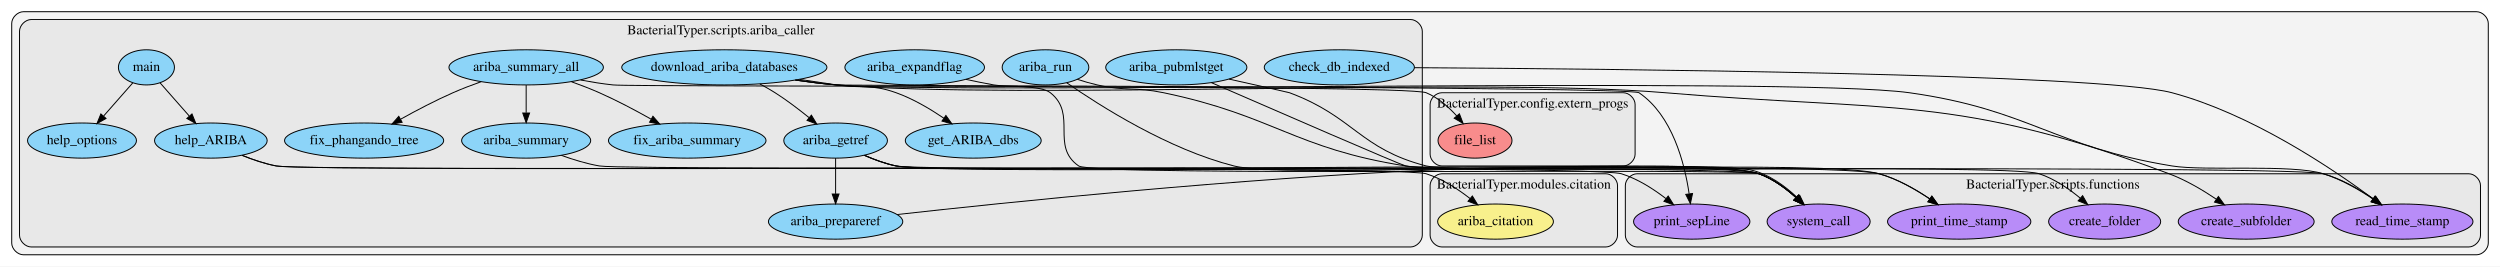
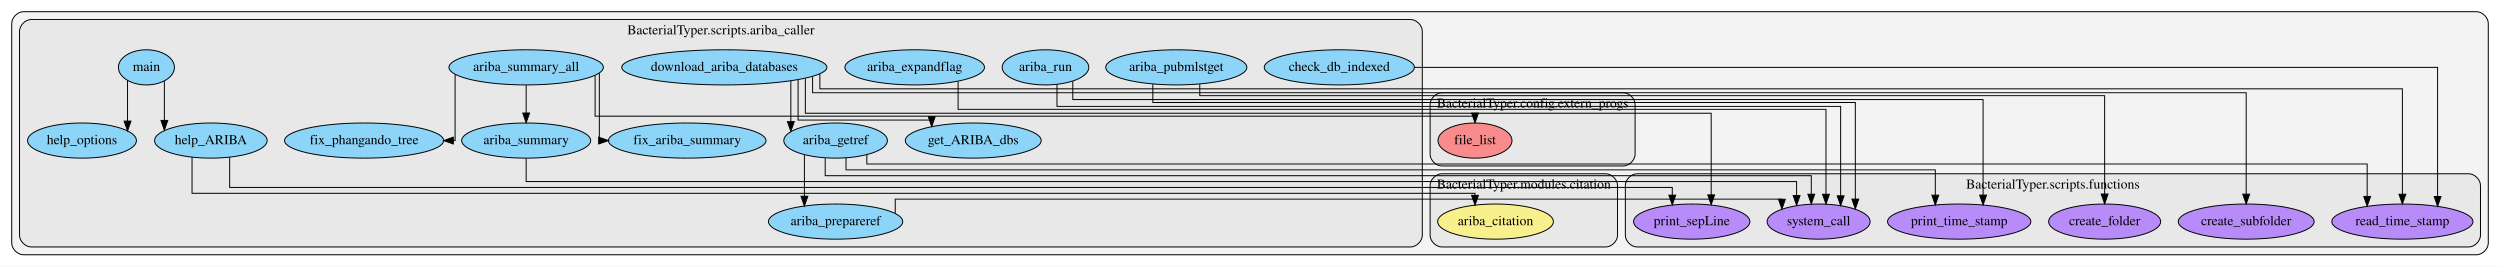
<svg xmlns="http://www.w3.org/2000/svg" width="2561pt" height="273pt" viewBox="0.00 0.00 2561.00 273.00">
  <g id="graph0" class="graph" transform="scale(1 1) rotate(0) translate(4 269)">
    <polygon fill="#ffffff" stroke="transparent" points="-4,4 -4,-269 2557,-269 2557,4 -4,4" />
    <g id="clust1" class="cluster">
      <path fill="#808080" fill-opacity="0.094" stroke="#000000" d="M20,-8C20,-8 2533,-8 2533,-8 2539,-8 2545,-14 2545,-20 2545,-20 2545,-245 2545,-245 2545,-251 2539,-257 2533,-257 2533,-257 20,-257 20,-257 14,-257 8,-251 8,-245 8,-245 8,-20 8,-20 8,-14 14,-8 20,-8" />
    </g>
    <g id="clust2" class="cluster">
      <path fill="#808080" fill-opacity="0.094" stroke="#000000" d="M1473,-99C1473,-99 1659,-99 1659,-99 1665,-99 1671,-105 1671,-111 1671,-111 1671,-162 1671,-162 1671,-168 1665,-174 1659,-174 1659,-174 1473,-174 1473,-174 1467,-174 1461,-168 1461,-162 1461,-162 1461,-111 1461,-111 1461,-105 1467,-99 1473,-99" />
      <text text-anchor="middle" x="1566" y="-158.8" font-family="Times,serif" font-size="14.00" fill="#000000">BacterialTyper.config.extern_progs</text>
    </g>
    <g id="clust3" class="cluster">
      <path fill="#808080" fill-opacity="0.094" stroke="#000000" d="M1473,-16C1473,-16 1641,-16 1641,-16 1647,-16 1653,-22 1653,-28 1653,-28 1653,-79 1653,-79 1653,-85 1647,-91 1641,-91 1641,-91 1473,-91 1473,-91 1467,-91 1461,-85 1461,-79 1461,-79 1461,-28 1461,-28 1461,-22 1467,-16 1473,-16" />
      <text text-anchor="middle" x="1557" y="-75.8" font-family="Times,serif" font-size="14.00" fill="#000000">BacterialTyper.modules.citation</text>
    </g>
    <g id="clust4" class="cluster">
      <path fill="#808080" fill-opacity="0.094" stroke="#000000" d="M28,-16C28,-16 1441,-16 1441,-16 1447,-16 1453,-22 1453,-28 1453,-28 1453,-237 1453,-237 1453,-243 1447,-249 1441,-249 1441,-249 28,-249 28,-249 22,-249 16,-243 16,-237 16,-237 16,-28 16,-28 16,-22 22,-16 28,-16" />
      <text text-anchor="middle" x="734.5" y="-233.8" font-family="Times,serif" font-size="14.00" fill="#000000">BacterialTyper.scripts.ariba_caller</text>
    </g>
    <g id="clust5" class="cluster">
      <path fill="#808080" fill-opacity="0.094" stroke="#000000" d="M1673,-16C1673,-16 2525,-16 2525,-16 2531,-16 2537,-22 2537,-28 2537,-28 2537,-79 2537,-79 2537,-85 2531,-91 2525,-91 2525,-91 1673,-91 1673,-91 1667,-91 1661,-85 1661,-79 1661,-79 1661,-28 1661,-28 1661,-22 1667,-16 1673,-16" />
      <text text-anchor="middle" x="2099" y="-75.8" font-family="Times,serif" font-size="14.00" fill="#000000">BacterialTyper.scripts.functions</text>
    </g>
    <g id="node1" class="node">
      <ellipse fill="#ff6565" fill-opacity="0.698" stroke="#000000" cx="1507" cy="-125" rx="37.894" ry="18" />
      <text text-anchor="middle" x="1507" y="-121.3" font-family="Times,serif" font-size="14.00" fill="#000000">file_list</text>
    </g>
    <g id="node2" class="node">
      <ellipse fill="#fff465" fill-opacity="0.698" stroke="#000000" cx="1528" cy="-42" rx="59.29" ry="18" />
      <text text-anchor="middle" x="1528" y="-38.3" font-family="Times,serif" font-size="14.00" fill="#000000">ariba_citation</text>
    </g>
    <g id="node3" class="node">
      <ellipse fill="#65cbff" fill-opacity="0.698" stroke="#000000" cx="933" cy="-200" rx="71.487" ry="18" />
      <text text-anchor="middle" x="933" y="-196.3" font-family="Times,serif" font-size="14.00" fill="#000000">ariba_expandflag</text>
    </g>
    <g id="node23" class="node">
      <ellipse fill="#a365ff" fill-opacity="0.698" stroke="#000000" cx="1859" cy="-42" rx="52.791" ry="18" />
      <text text-anchor="middle" x="1859" y="-38.3" font-family="Times,serif" font-size="14.00" fill="#000000">system_call</text>
    </g>
    <g id="edge15" class="edge">
-       <path fill="none" stroke="#000000" d="M985.596,-187.659C995.026,-185.633 1004.784,-183.657 1014,-182 1026.806,-179.698 1061.797,-182.074 1072,-174 1100.025,-151.822 1071.639,-119.375 1101,-99 1116.907,-87.961 1779.773,-97.532 1798,-91 1812.062,-85.961 1825.299,-76.209 1835.825,-66.723" />
-       <polygon fill="#000000" stroke="#000000" points="1838.478,-69.03 1843.315,-59.604 1833.656,-63.957 1838.478,-69.03" />
+       <path fill="none" stroke="#000000" d="M977.481,-185.442C977.481,-172.968 977.481,-157 977.481,-157 977.481,-157 1866.521,-157 1866.521,-157 1866.521,-157 1866.521,-69.969 1866.521,-69.969" />
+       <polygon fill="#000000" stroke="#000000" points="1870.021,-69.969 1866.521,-59.969 1863.021,-69.969 1870.021,-69.969" />
    </g>
    <g id="node4" class="node">
      <ellipse fill="#65cbff" fill-opacity="0.698" stroke="#000000" cx="852" cy="-125" rx="53.091" ry="18" />
      <text text-anchor="middle" x="852" y="-121.3" font-family="Times,serif" font-size="14.00" fill="#000000">ariba_getref</text>
    </g>
    <g id="node5" class="node">
      <ellipse fill="#65cbff" fill-opacity="0.698" stroke="#000000" cx="852" cy="-42" rx="68.788" ry="18" />
      <text text-anchor="middle" x="852" y="-38.3" font-family="Times,serif" font-size="14.00" fill="#000000">ariba_prepareref</text>
    </g>
-     <g id="edge11" class="edge">
-       <path fill="none" stroke="#000000" d="M852,-106.99C852,-96.296 852,-82.499 852,-70.371" />
-       <polygon fill="#000000" stroke="#000000" points="855.5,-70.261 852,-60.261 848.5,-70.261 855.5,-70.261" />
+     <g id="edge10" class="edge">
+       <path fill="none" stroke="#000000" d="M820.023,-110.543C820.023,-110.543 820.023,-67.991 820.023,-67.991" />
+       <polygon fill="#000000" stroke="#000000" points="823.523,-67.991 820.023,-57.991 816.523,-67.991 823.523,-67.991" />
    </g>
    <g id="node21" class="node">
      <ellipse fill="#a365ff" fill-opacity="0.698" stroke="#000000" cx="2003" cy="-42" rx="73.387" ry="18" />
      <text text-anchor="middle" x="2003" y="-38.3" font-family="Times,serif" font-size="14.00" fill="#000000">print_time_stamp</text>
    </g>
    <g id="edge13" class="edge">
-       <path fill="none" stroke="#000000" d="M881.52,-109.868C891.561,-105.473 903.024,-101.254 914,-99 968.803,-87.748 1867.13,-106.1 1921,-91 1939.555,-85.799 1958.159,-75.225 1972.946,-65.226" />
-       <polygon fill="#000000" stroke="#000000" points="1975.003,-68.058 1981.181,-59.451 1970.984,-62.327 1975.003,-68.058" />
+       <path fill="none" stroke="#000000" d="M862.659,-107.202C862.659,-100.742 862.659,-95 862.659,-95 862.659,-95 1978.519,-95 1978.519,-95 1978.519,-95 1978.519,-69.061 1978.519,-69.061" />
+       <polygon fill="#000000" stroke="#000000" points="1982.019,-69.061 1978.519,-59.061 1975.019,-69.061 1982.019,-69.061" />
    </g>
    <g id="node22" class="node">
      <ellipse fill="#a365ff" fill-opacity="0.698" stroke="#000000" cx="2457" cy="-42" rx="72.287" ry="18" />
      <text text-anchor="middle" x="2457" y="-38.3" font-family="Times,serif" font-size="14.00" fill="#000000">read_time_stamp</text>
    </g>
-     <g id="edge10" class="edge">
-       <path fill="none" stroke="#000000" d="M881.517,-109.852C891.558,-105.456 903.021,-101.24 914,-99 953.792,-90.881 2336.912,-102.019 2376,-91 2394.513,-85.781 2413.028,-75.094 2427.673,-65.028" />
-       <polygon fill="#000000" stroke="#000000" points="2429.71,-67.875 2435.82,-59.219 2425.646,-62.175 2429.71,-67.875" />
+     <g id="edge11" class="edge">
+       <path fill="none" stroke="#000000" d="M883.977,-110.485C883.977,-105.431 883.977,-101 883.977,-101 883.977,-101 2420.928,-101 2420.928,-101 2420.928,-101 2420.928,-67.811 2420.928,-67.811" />
+       <polygon fill="#000000" stroke="#000000" points="2424.428,-67.811 2420.928,-57.811 2417.428,-67.811 2424.428,-67.811" />
    </g>
    <g id="edge12" class="edge">
-       <path fill="none" stroke="#000000" d="M881.522,-109.875C891.563,-105.481 903.025,-101.26 914,-99 962.104,-89.095 1751.746,-107.513 1798,-91 1812.068,-85.978 1825.306,-76.228 1835.831,-66.74" />
-       <polygon fill="#000000" stroke="#000000" points="1838.486,-69.045 1843.32,-59.617 1833.662,-63.973 1838.486,-69.045" />
+       <path fill="none" stroke="#000000" d="M841.341,-107C841.341,-98 841.341,-89 841.341,-89 841.341,-89 1851.479,-89 1851.479,-89 1851.479,-89 1851.479,-70.037 1851.479,-70.037" />
+       <polygon fill="#000000" stroke="#000000" points="1854.979,-70.037 1851.479,-60.037 1847.979,-70.037 1854.979,-70.037" />
    </g>
    <g id="edge14" class="edge">
-       <path fill="none" stroke="#000000" d="M915.082,-49.251C1026.214,-61.622 1264.237,-86.308 1466,-95 1501.856,-96.545 1753.893,-102.45 1789,-95 1807.399,-91.096 1824.324,-78.642 1836.921,-66.788" />
-       <polygon fill="#000000" stroke="#000000" points="1839.559,-69.1 1844.18,-59.566 1834.622,-64.138 1839.559,-69.1" />
+       <path fill="none" stroke="#000000" d="M913.095,-50.564C913.095,-57.104 913.095,-65 913.095,-65 913.095,-65 1821.396,-65 1821.396,-65 1821.396,-65 1821.396,-63.984 1821.396,-63.984" />
+       <polygon fill="#000000" stroke="#000000" points="1824.896,-64.845 1821.396,-54.845 1817.896,-64.845 1824.896,-64.845" />
    </g>
    <g id="node6" class="node">
      <ellipse fill="#65cbff" fill-opacity="0.698" stroke="#000000" cx="1201" cy="-200" rx="72.287" ry="18" />
      <text text-anchor="middle" x="1201" y="-196.3" font-family="Times,serif" font-size="14.00" fill="#000000">ariba_pubmlstget</text>
    </g>
    <g id="node18" class="node">
      <ellipse fill="#a365ff" fill-opacity="0.698" stroke="#000000" cx="2152" cy="-42" rx="57.391" ry="18" />
      <text text-anchor="middle" x="2152" y="-38.3" font-family="Times,serif" font-size="14.00" fill="#000000">create_folder</text>
    </g>
+     <g id="edge16" class="edge">
+       <path fill="none" stroke="#000000" d="M1225.048,-182.795C1225.048,-176.551 1225.048,-171 1225.048,-171 1225.048,-171 2152,-171 2152,-171 2152,-171 2152,-70.209 2152,-70.209" />
+       <polygon fill="#000000" stroke="#000000" points="2155.5,-70.209 2152,-60.209 2148.5,-70.209 2155.5,-70.209" />
+     </g>
    <g id="edge17" class="edge">
-       <path fill="none" stroke="#000000" d="M1255.046,-187.969C1284.918,-181.305 1316.196,-174.299 1317,-174 1383.159,-149.388 1388.646,-116.619 1457,-99 1490.787,-90.291 2051.903,-102.045 2085,-91 2100.438,-85.848 2115.295,-75.705 2127.078,-65.978" />
-       <polygon fill="#000000" stroke="#000000" points="2129.438,-68.564 2134.714,-59.376 2124.86,-63.269 2129.438,-68.564" />
-     </g>
-     <g id="edge16" class="edge">
-       <path fill="none" stroke="#000000" d="M1236.995,-184.321C1301.546,-156.232 1430.8,-100.13 1436,-99 1475.314,-90.456 1760.199,-104.773 1798,-91 1812.035,-85.886 1825.269,-76.124 1835.799,-66.65" />
-       <polygon fill="#000000" stroke="#000000" points="1838.445,-68.965 1843.293,-59.544 1833.629,-63.885 1838.445,-68.965" />
+       <path fill="none" stroke="#000000" d="M1176.952,-182.844C1176.952,-173.571 1176.952,-164 1176.952,-164 1176.952,-164 1896.604,-164 1896.604,-164 1896.604,-164 1896.604,-65.056 1896.604,-65.056" />
+       <polygon fill="#000000" stroke="#000000" points="1900.104,-65.056 1896.604,-55.056 1893.104,-65.056 1900.104,-65.056" />
    </g>
    <g id="node7" class="node">
      <ellipse fill="#65cbff" fill-opacity="0.698" stroke="#000000" cx="1067" cy="-200" rx="44.393" ry="18" />
      <text text-anchor="middle" x="1067" y="-196.3" font-family="Times,serif" font-size="14.00" fill="#000000">ariba_run</text>
    </g>
    <g id="edge19" class="edge">
-       <path fill="none" stroke="#000000" d="M1099.488,-187.768C1106.197,-185.583 1113.27,-183.521 1120,-182 1149.682,-175.292 1158.209,-180.206 1188,-174 1300.732,-150.515 1322.23,-116.787 1436,-99 1489.249,-90.675 1869.167,-105.768 1921,-91 1939.533,-85.72 1958.135,-75.138 1972.926,-65.155" />
-       <polygon fill="#000000" stroke="#000000" points="1974.977,-67.992 1981.164,-59.392 1970.964,-62.256 1974.977,-67.992" />
+       <path fill="none" stroke="#000000" d="M1094.979,-185.814C1094.979,-176.869 1094.979,-167 1094.979,-167 1094.979,-167 2027.481,-167 2027.481,-167 2027.481,-167 2027.481,-69.119 2027.481,-69.119" />
+       <polygon fill="#000000" stroke="#000000" points="2030.981,-69.119 2027.481,-59.119 2023.981,-69.119 2030.981,-69.119" />
    </g>
    <g id="edge18" class="edge">
-       <path fill="none" stroke="#000000" d="M1088.767,-184.198C1123.12,-160.319 1192.919,-116.021 1260,-99 1317.948,-84.296 1741.755,-111.264 1798,-91 1812.054,-85.937 1825.29,-76.182 1835.817,-66.7" />
-       <polygon fill="#000000" stroke="#000000" points="1838.468,-69.009 1843.308,-59.585 1833.647,-63.934 1838.468,-69.009" />
+       <path fill="none" stroke="#000000" d="M1078.761,-182.339C1078.761,-171.624 1078.761,-160 1078.761,-160 1078.761,-160 1881.562,-160 1881.562,-160 1881.562,-160 1881.562,-68.407 1881.562,-68.407" />
+       <polygon fill="#000000" stroke="#000000" points="1885.062,-68.407 1881.562,-58.407 1878.062,-68.407 1885.062,-68.407" />
    </g>
    <g id="node8" class="node">
      <ellipse fill="#65cbff" fill-opacity="0.698" stroke="#000000" cx="535" cy="-125" rx="66.089" ry="18" />
      <text text-anchor="middle" x="535" y="-121.3" font-family="Times,serif" font-size="14.00" fill="#000000">ariba_summary</text>
    </g>
    <g id="edge9" class="edge">
-       <path fill="none" stroke="#000000" d="M570.99,-109.853C583.155,-105.458 596.961,-101.241 610,-99 642.524,-93.41 1766.908,-102.059 1798,-91 1812.074,-85.994 1825.313,-76.247 1835.837,-66.756" />
-       <polygon fill="#000000" stroke="#000000" points="1838.493,-69.06 1843.324,-59.631 1833.668,-63.989 1838.493,-69.06" />
+       <path fill="none" stroke="#000000" d="M535,-106.945C535,-95.561 535,-83 535,-83 535,-83 1836.438,-83 1836.438,-83 1836.438,-83 1836.438,-68.676 1836.438,-68.676" />
+       <polygon fill="#000000" stroke="#000000" points="1839.938,-68.676 1836.438,-58.676 1832.938,-68.676 1839.938,-68.676" />
    </g>
    <g id="node9" class="node">
      <ellipse fill="#65cbff" fill-opacity="0.698" stroke="#000000" cx="535" cy="-200" rx="79.087" ry="18" />
      <text text-anchor="middle" x="535" y="-196.3" font-family="Times,serif" font-size="14.00" fill="#000000">ariba_summary_all</text>
    </g>
    <g id="edge21" class="edge">
-       <path fill="none" stroke="#000000" d="M590.772,-187.036C601.73,-184.966 613.182,-183.136 624,-182 647.014,-179.584 1435.619,-182.85 1457,-174 1469.107,-168.988 1479.885,-159.507 1488.305,-150.21" />
-       <polygon fill="#000000" stroke="#000000" points="1491.006,-152.438 1494.802,-142.546 1485.666,-147.911 1491.006,-152.438" />
+       <path fill="none" stroke="#000000" d="M605.627,-191.744C605.627,-177.542 605.627,-150 605.627,-150 605.627,-150 1507,-150 1507,-150 1507,-150 1507,-149.317 1507,-149.317" />
+       <polygon fill="#000000" stroke="#000000" points="1510.5,-153.169 1507,-143.169 1503.5,-153.169 1510.5,-153.169" />
    </g>
    <g id="edge23" class="edge">
-       <path fill="none" stroke="#000000" d="M535,-181.845C535,-173.34 535,-163.008 535,-153.496" />
+       <path fill="none" stroke="#000000" d="M535,-181.845C535,-181.845 535,-153.248 535,-153.248" />
      <polygon fill="#000000" stroke="#000000" points="538.5,-153.248 535,-143.248 531.5,-153.248 538.5,-153.248" />
    </g>
    <g id="node12" class="node">
      <ellipse fill="#65cbff" fill-opacity="0.698" stroke="#000000" cx="700" cy="-125" rx="80.686" ry="18" />
      <text text-anchor="middle" x="700" y="-121.3" font-family="Times,serif" font-size="14.00" fill="#000000">fix_ariba_summary</text>
    </g>
    <g id="edge20" class="edge">
-       <path fill="none" stroke="#000000" d="M581.474,-185.229C591.021,-181.822 600.924,-178.011 610,-174 627.819,-166.125 646.862,-156.021 662.821,-147.036" />
-       <polygon fill="#000000" stroke="#000000" points="664.875,-149.894 671.829,-141.9 661.408,-143.813 664.875,-149.894" />
+       <path fill="none" stroke="#000000" d="M609.96,-194.115C609.96,-176.434 609.96,-125 609.96,-125 609.96,-125 610.89,-125 610.89,-125" />
+       <polygon fill="#000000" stroke="#000000" points="609.257,-128.5 619.257,-125 609.257,-121.5 609.257,-128.5" />
    </g>
    <g id="node13" class="node">
      <ellipse fill="#65cbff" fill-opacity="0.698" stroke="#000000" cx="369" cy="-125" rx="81.486" ry="18" />
      <text text-anchor="middle" x="369" y="-121.3" font-family="Times,serif" font-size="14.00" fill="#000000">fix_phangando_tree</text>
    </g>
    <g id="edge22" class="edge">
-       <path fill="none" stroke="#000000" d="M488.938,-185.338C479.267,-181.898 469.211,-178.045 460,-174 442.009,-166.099 422.759,-155.991 406.618,-147.011" />
-       <polygon fill="#000000" stroke="#000000" points="407.938,-143.737 397.507,-141.878 404.502,-149.836 407.938,-143.737" />
+       <path fill="none" stroke="#000000" d="M462.207,-192.809C462.207,-174.037 462.207,-125 462.207,-125 462.207,-125 460.402,-125 460.402,-125" />
+       <polygon fill="#000000" stroke="#000000" points="460.402,-121.5 450.402,-125 460.402,-128.5 460.402,-121.5" />
    </g>
    <g id="node10" class="node">
      <ellipse fill="#65cbff" fill-opacity="0.698" stroke="#000000" cx="1368" cy="-200" rx="76.887" ry="18" />
      <text text-anchor="middle" x="1368" y="-196.3" font-family="Times,serif" font-size="14.00" fill="#000000">check_db_indexed</text>
    </g>
    <g id="edge8" class="edge">
-       <path fill="none" stroke="#000000" d="M1444.827,-199.664C1640.484,-198.522 2147.328,-193.681 2221,-174 2301.789,-152.417 2384.409,-96.963 2427.198,-65.222" />
-       <polygon fill="#000000" stroke="#000000" points="2429.316,-68.009 2435.213,-59.207 2425.114,-62.41 2429.316,-68.009" />
+       <path fill="none" stroke="#000000" d="M1444.888,-200C1698.593,-200 2493.072,-200 2493.072,-200 2493.072,-200 2493.072,-67.727 2493.072,-67.727" />
+       <polygon fill="#000000" stroke="#000000" points="2496.572,-67.727 2493.072,-57.727 2489.572,-67.727 2496.572,-67.727" />
    </g>
    <g id="node11" class="node">
      <ellipse fill="#65cbff" fill-opacity="0.698" stroke="#000000" cx="738" cy="-200" rx="105.082" ry="18" />
      <text text-anchor="middle" x="738" y="-196.3" font-family="Times,serif" font-size="14.00" fill="#000000">download_ariba_databases</text>
    </g>
-     <g id="edge6" class="edge">
-       <path fill="none" stroke="#000000" d="M774.336,-183.035C779.688,-180.192 785.059,-177.141 790,-174 801.877,-166.45 814.19,-157.083 824.683,-148.568" />
-       <polygon fill="#000000" stroke="#000000" points="827.186,-151.04 832.665,-141.972 822.727,-145.644 827.186,-151.04" />
+     <g id="edge4" class="edge">
+       <path fill="none" stroke="#000000" d="M806.136,-186.244C806.136,-186.244 806.136,-144.399 806.136,-144.399" />
+       <polygon fill="#000000" stroke="#000000" points="809.636,-144.399 806.136,-134.399 802.636,-144.399 809.636,-144.399" />
    </g>
    <g id="node14" class="node">
      <ellipse fill="#65cbff" fill-opacity="0.698" stroke="#000000" cx="993" cy="-125" rx="69.588" ry="18" />
      <text text-anchor="middle" x="993" y="-121.3" font-family="Times,serif" font-size="14.00" fill="#000000">get_ARIBA_dbs</text>
    </g>
-     <g id="edge5" class="edge">
-       <path fill="none" stroke="#000000" d="M814.975,-187.681C827.67,-185.727 840.698,-183.769 853,-182 880.065,-178.108 888.248,-183.19 914,-174 931.245,-167.845 948.721,-157.522 962.836,-147.934" />
-       <polygon fill="#000000" stroke="#000000" points="964.977,-150.708 971.158,-142.103 960.96,-144.975 964.977,-150.708" />
+     <g id="edge3" class="edge">
+       <path fill="none" stroke="#000000" d="M813.567,-187.203C813.567,-171.234 813.567,-146 813.567,-146 813.567,-146 950.469,-146 950.469,-146 950.469,-146 950.469,-145.335 950.469,-145.335" />
+       <polygon fill="#000000" stroke="#000000" points="953.969,-149.355 950.469,-139.356 946.969,-149.356 953.969,-149.355" />
    </g>
    <g id="node19" class="node">
      <ellipse fill="#a365ff" fill-opacity="0.698" stroke="#000000" cx="2297" cy="-42" rx="69.588" ry="18" />
      <text text-anchor="middle" x="2297" y="-38.3" font-family="Times,serif" font-size="14.00" fill="#000000">create_subfolder</text>
    </g>
-     <g id="edge3" class="edge">
-       <path fill="none" stroke="#000000" d="M810.811,-186.964C824.771,-184.93 839.305,-183.13 853,-182 1041.036,-166.482 1513.997,-189.916 1702,-174 1933.453,-154.406 2000.391,-172.246 2218,-91 2235.029,-84.642 2252.365,-74.395 2266.441,-64.91" />
-       <polygon fill="#000000" stroke="#000000" points="2268.531,-67.721 2274.753,-59.145 2264.541,-61.969 2268.531,-67.721" />
+     <g id="edge6" class="edge">
+       <path fill="none" stroke="#000000" d="M828.429,-190.613C828.429,-183.166 828.429,-174 828.429,-174 828.429,-174 2297,-174 2297,-174 2297,-174 2297,-70.077 2297,-70.077" />
+       <polygon fill="#000000" stroke="#000000" points="2300.5,-70.077 2297,-60.077 2293.5,-70.077 2300.5,-70.077" />
    </g>
    <g id="node20" class="node">
      <ellipse fill="#a365ff" fill-opacity="0.698" stroke="#000000" cx="1729" cy="-42" rx="59.59" ry="18" />
      <text text-anchor="middle" x="1729" y="-38.3" font-family="Times,serif" font-size="14.00" fill="#000000">print_sepLine</text>
    </g>
+     <g id="edge5" class="edge">
+       <path fill="none" stroke="#000000" d="M820.998,-188.623C820.998,-174.713 820.998,-153 820.998,-153 820.998,-153 1748.932,-153 1748.932,-153 1748.932,-153 1748.932,-69.344 1748.932,-69.344" />
+       <polygon fill="#000000" stroke="#000000" points="1752.432,-69.344 1748.932,-59.344 1745.432,-69.344 1752.432,-69.344" />
+     </g>
    <g id="edge7" class="edge">
-       <path fill="none" stroke="#000000" d="M810.811,-186.967C824.771,-184.933 839.305,-183.132 853,-182 864.378,-181.059 1665.552,-180.41 1675,-174 1709.091,-150.871 1721.679,-102.048 1726.314,-70.7" />
-       <polygon fill="#000000" stroke="#000000" points="1729.833,-70.778 1727.644,-60.411 1722.891,-69.88 1729.833,-70.778" />
-     </g>
-     <g id="edge4" class="edge">
-       <path fill="none" stroke="#000000" d="M810.809,-186.94C824.769,-184.909 839.304,-183.116 853,-182 974.711,-172.087 1831.073,-190.991 1952,-174 2074.908,-156.731 2098.504,-118.987 2221,-99 2255.04,-93.446 2343.028,-101.12 2376,-91 2393.956,-85.489 2412.022,-75.133 2426.522,-65.357" />
-       <polygon fill="#000000" stroke="#000000" points="2428.865,-67.99 2435.057,-59.393 2424.855,-62.252 2428.865,-67.99" />
+       <path fill="none" stroke="#000000" d="M835.86,-193.039C835.86,-186.594 835.86,-178 835.86,-178 835.86,-178 2457,-178 2457,-178 2457,-178 2457,-70.06 2457,-70.06" />
+       <polygon fill="#000000" stroke="#000000" points="2460.5,-70.06 2457,-60.06 2453.5,-70.06 2460.5,-70.06" />
    </g>
    <g id="node15" class="node">
      <ellipse fill="#65cbff" fill-opacity="0.698" stroke="#000000" cx="212" cy="-125" rx="57.69" ry="18" />
      <text text-anchor="middle" x="212" y="-121.3" font-family="Times,serif" font-size="14.00" fill="#000000">help_ARIBA</text>
    </g>
    <g id="edge1" class="edge">
-       <path fill="none" stroke="#000000" d="M244.013,-109.857C254.871,-105.462 267.234,-101.244 279,-99 311.144,-92.869 1425.792,-100.84 1457,-91 1473.404,-85.828 1489.379,-75.435 1502.008,-65.546" />
-       <polygon fill="#000000" stroke="#000000" points="1504.268,-68.22 1509.795,-59.181 1499.838,-62.8 1504.268,-68.22" />
+       <path fill="none" stroke="#000000" d="M192.718,-107.914C192.718,-92.094 192.718,-71 192.718,-71 192.718,-71 1507,-71 1507,-71 1507,-71 1507,-68.869 1507,-68.869" />
+       <polygon fill="#000000" stroke="#000000" points="1510.5,-68.869 1507,-58.869 1503.5,-68.87 1510.5,-68.869" />
    </g>
    <g id="edge2" class="edge">
-       <path fill="none" stroke="#000000" d="M244.011,-109.85C254.869,-105.454 267.233,-101.239 279,-99 316.604,-91.846 1620.45,-102.374 1657,-91 1673.58,-85.841 1689.774,-75.449 1702.592,-65.558" />
-       <polygon fill="#000000" stroke="#000000" points="1704.905,-68.189 1710.498,-59.191 1700.514,-62.738 1704.905,-68.189" />
+       <path fill="none" stroke="#000000" d="M231.282,-107.942C231.282,-94.145 231.282,-77 231.282,-77 231.282,-77 1709.068,-77 1709.068,-77 1709.068,-77 1709.068,-69.09 1709.068,-69.09" />
+       <polygon fill="#000000" stroke="#000000" points="1712.569,-69.09 1709.068,-59.09 1705.569,-69.09 1712.569,-69.09" />
    </g>
    <g id="node16" class="node">
      <ellipse fill="#65cbff" fill-opacity="0.698" stroke="#000000" cx="80" cy="-125" rx="55.79" ry="18" />
      <text text-anchor="middle" x="80" y="-121.3" font-family="Times,serif" font-size="14.00" fill="#000000">help_options</text>
    </g>
    <g id="node17" class="node">
      <ellipse fill="#65cbff" fill-opacity="0.698" stroke="#000000" cx="146" cy="-200" rx="28.695" ry="18" />
      <text text-anchor="middle" x="146" y="-196.3" font-family="Times,serif" font-size="14.00" fill="#000000">main</text>
    </g>
+     <g id="edge25" class="edge">
+       <path fill="none" stroke="#000000" d="M164.376,-185.893C164.376,-185.893 164.376,-145.651 164.376,-145.651" />
+       <polygon fill="#000000" stroke="#000000" points="167.876,-145.651 164.376,-135.651 160.876,-145.651 167.876,-145.651" />
+     </g>
    <g id="edge24" class="edge">
-       <path fill="none" stroke="#000000" d="M159.997,-184.094C168.644,-174.268 179.933,-161.44 189.782,-150.248" />
-       <polygon fill="#000000" stroke="#000000" points="192.662,-152.273 196.64,-142.454 187.407,-147.649 192.662,-152.273" />
-     </g>
-     <g id="edge25" class="edge">
-       <path fill="none" stroke="#000000" d="M132.003,-184.094C123.356,-174.268 112.067,-161.44 102.218,-150.248" />
-       <polygon fill="#000000" stroke="#000000" points="104.593,-147.649 95.36,-142.454 99.338,-152.273 104.593,-147.649" />
+       <path fill="none" stroke="#000000" d="M126.649,-186.591C126.649,-186.591 126.649,-144.94 126.649,-144.94" />
+       <polygon fill="#000000" stroke="#000000" points="130.149,-144.94 126.649,-134.94 123.149,-144.94 130.149,-144.94" />
    </g>
  </g>
</svg>
